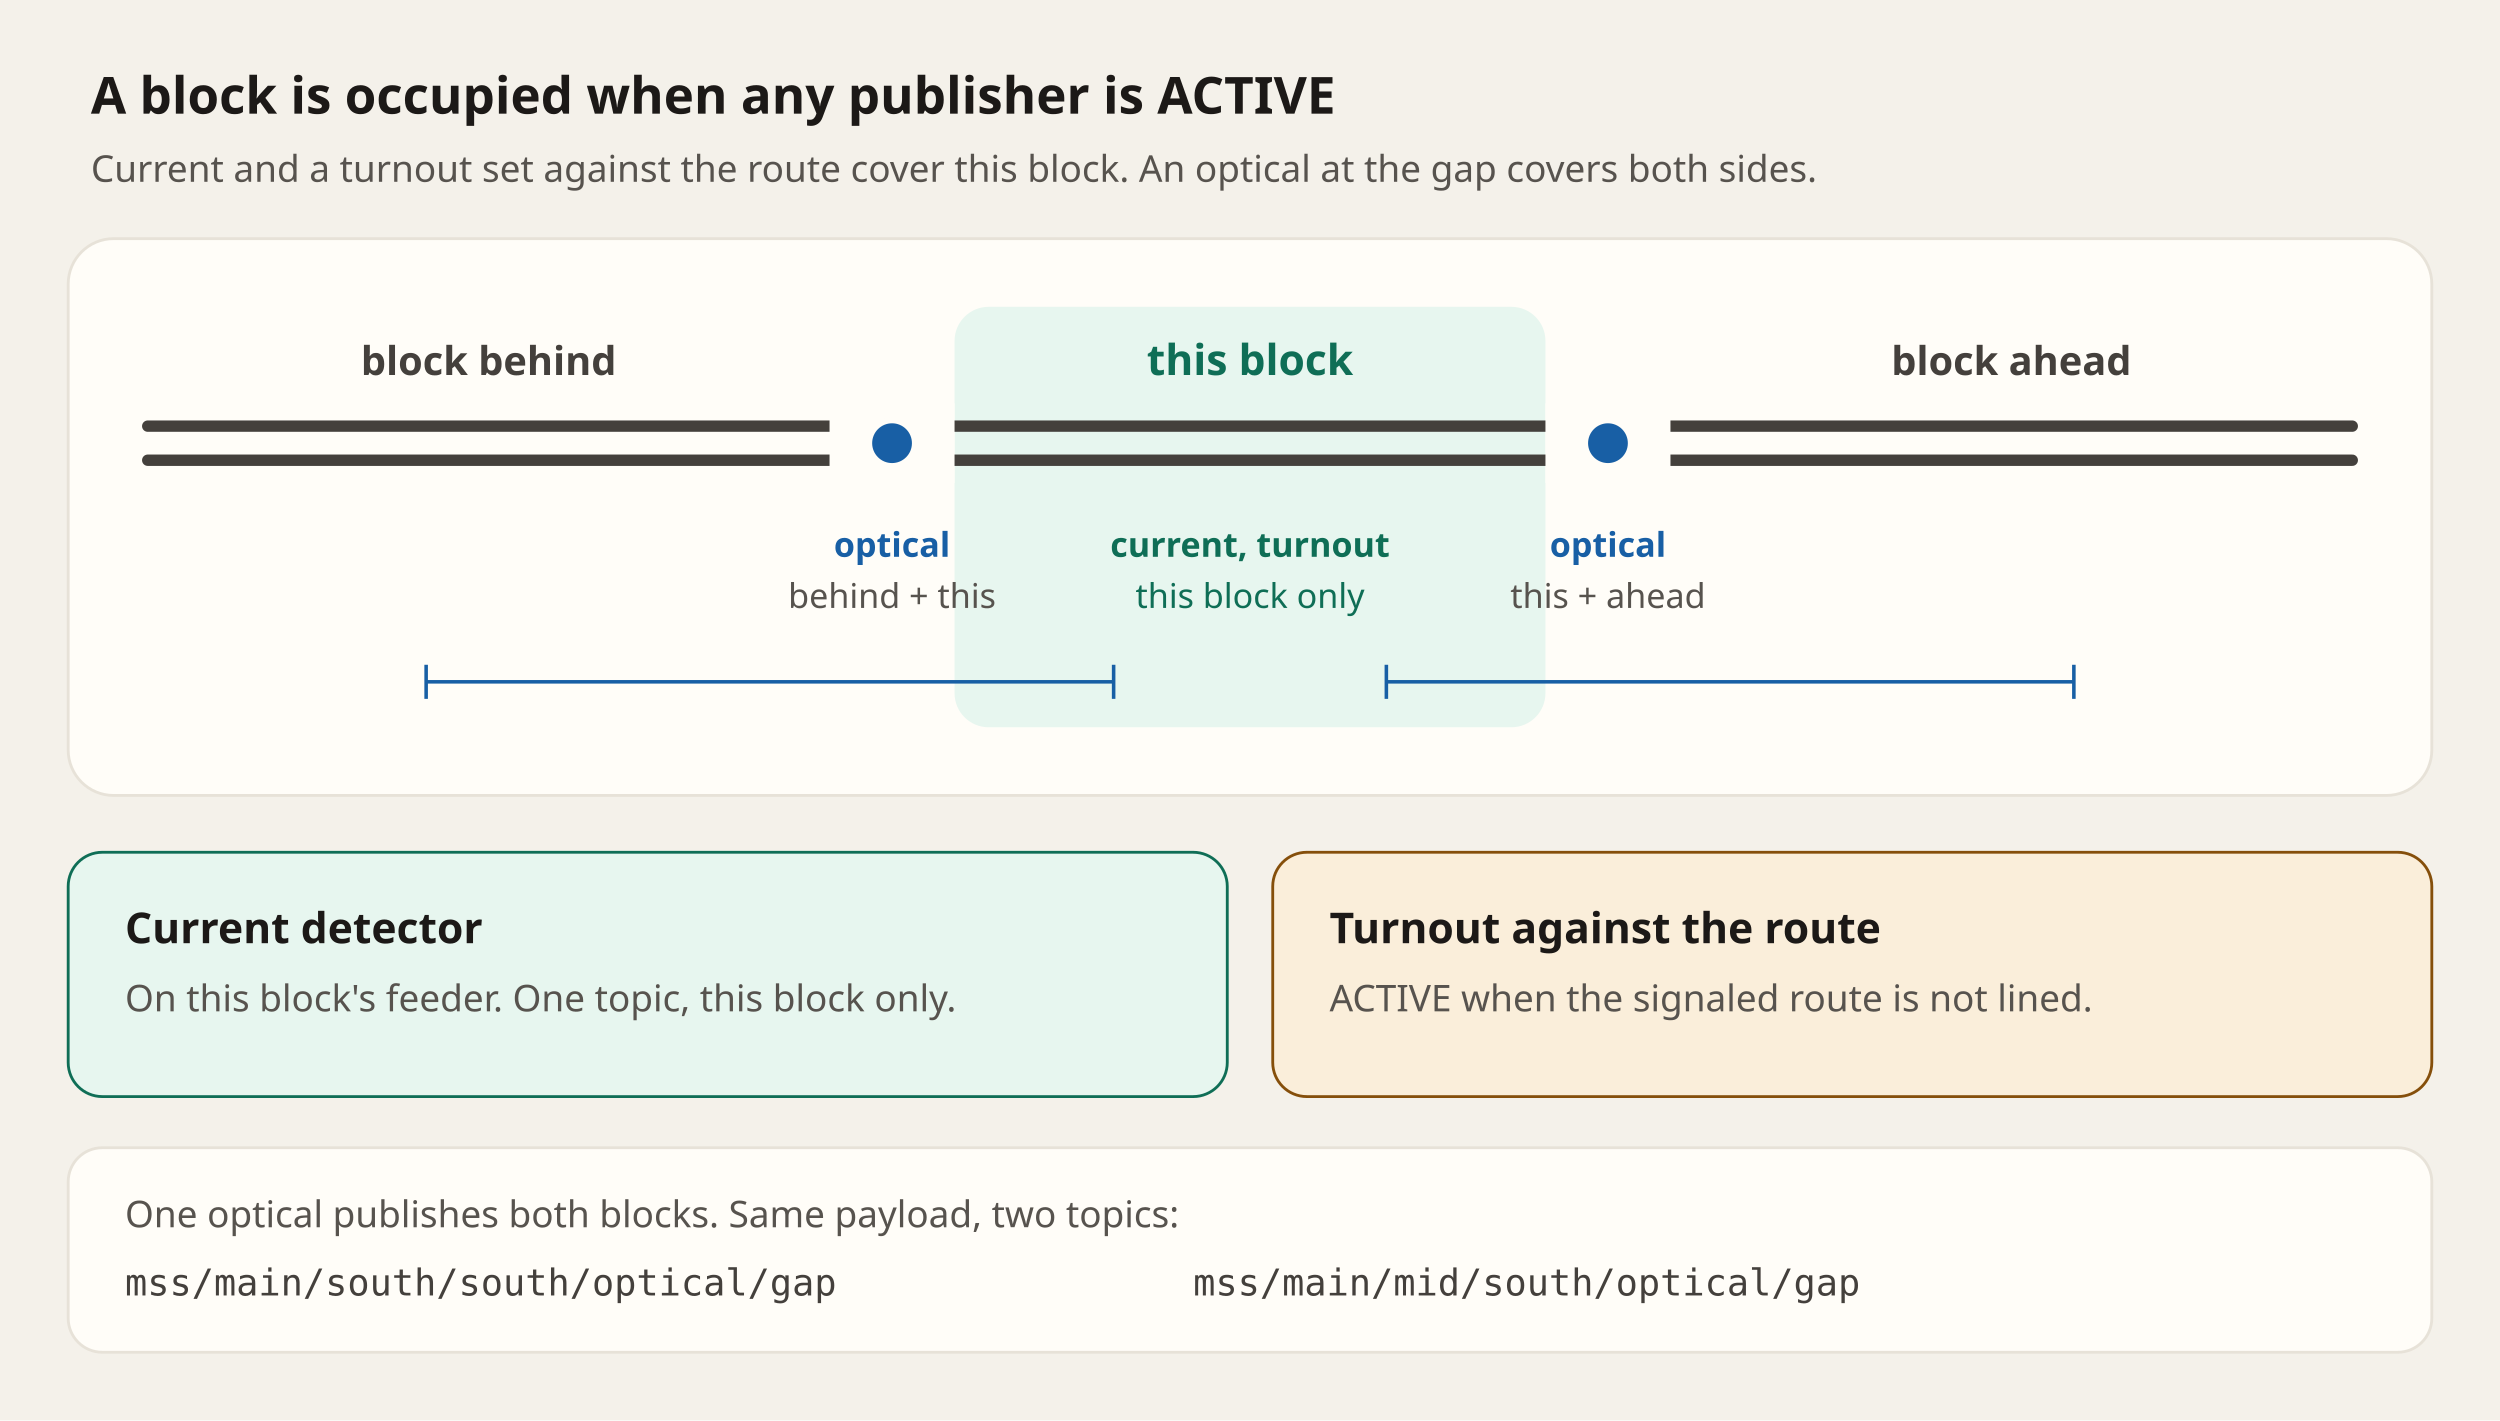
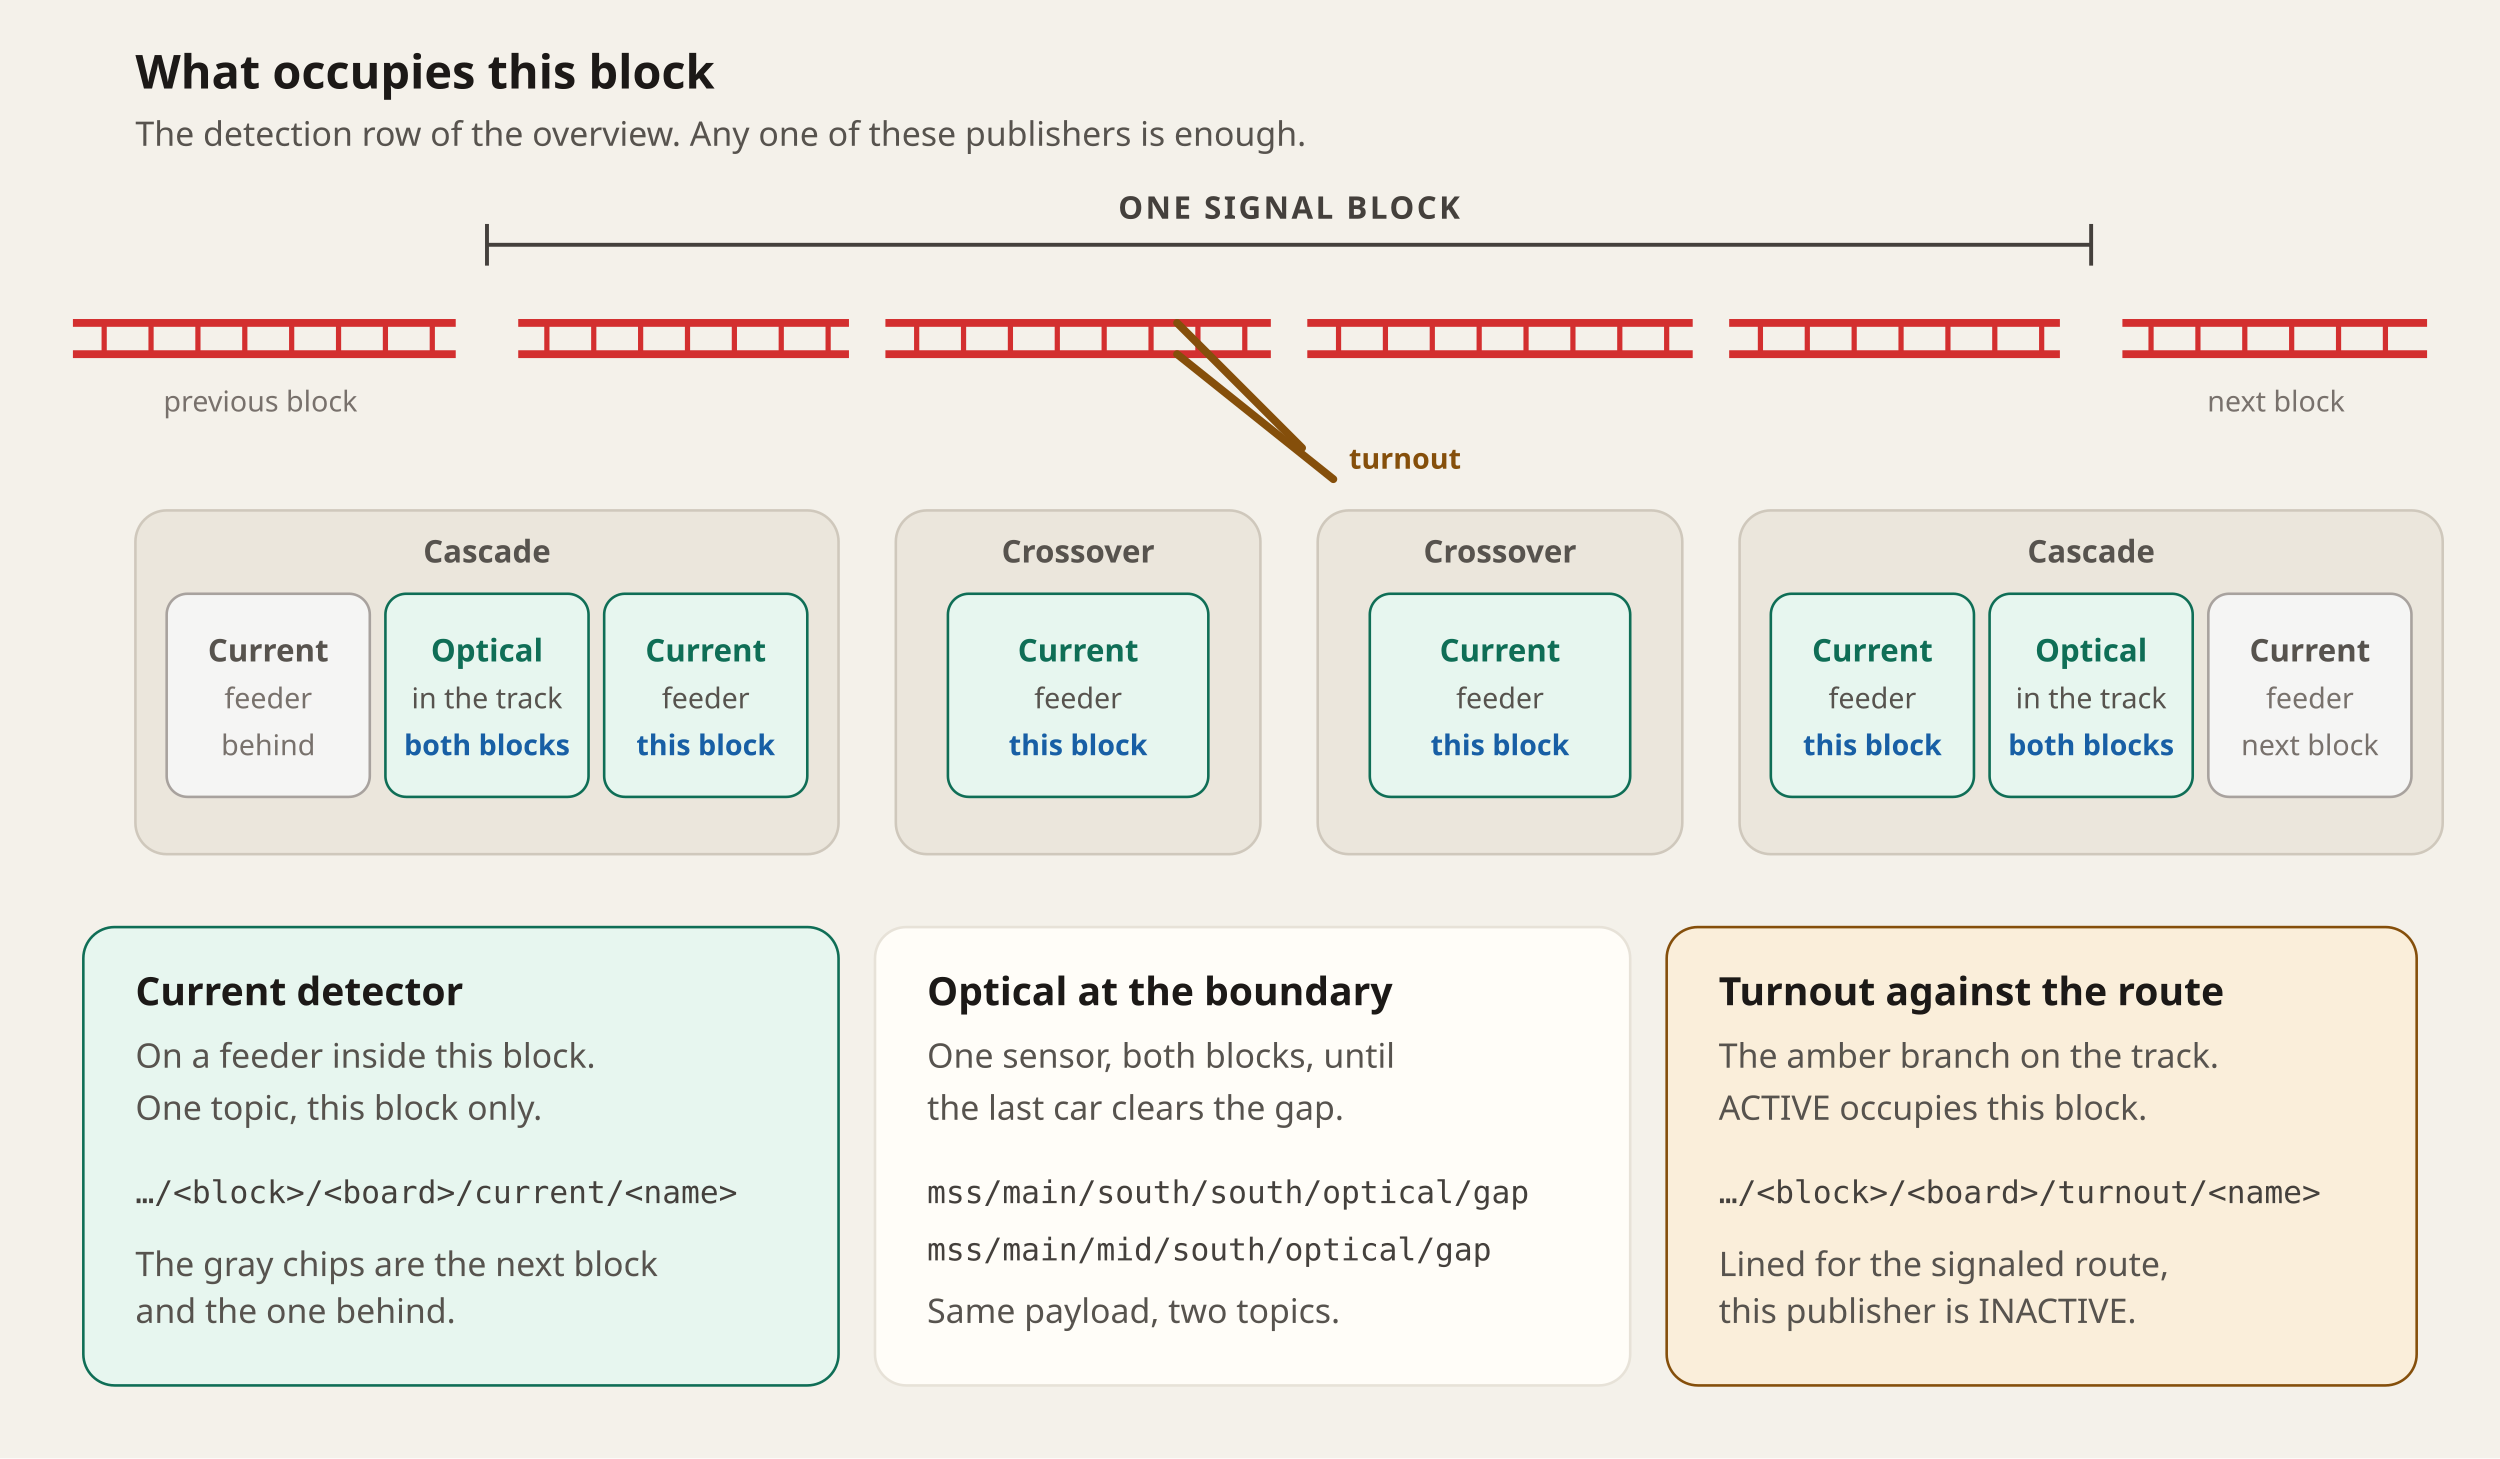
- <svg xmlns="http://www.w3.org/2000/svg" width="880" height="500" viewBox="0 0 880 500" role="img" aria-labelledby="occTitle occDesc">
-   <rect width="880" height="500" fill="#f4f1ea" />
-   <g font-family="ui-sans-serif, system-ui, sans-serif">
-     <text x="32" y="40" fill="#1c1917" font-size="18" font-weight="600">A block is occupied when any publisher is ACTIVE</text>
-     <text x="32" y="64" fill="#57534e" font-size="13">Current and a turnout set against the route cover this block. An optical at the gap covers both sides.</text>
-     <rect x="24" y="84" width="832" height="196" rx="16" fill="#fffdf8" stroke="#e7e2d8" />
-     <rect x="336" y="108" width="208" height="148" rx="12" fill="#e7f6ef" />
-     <line x1="52" y1="150" x2="828" y2="150" stroke="#44403c" stroke-width="4" stroke-linecap="round" />
-     <line x1="52" y1="162" x2="828" y2="162" stroke="#44403c" stroke-width="4" stroke-linecap="round" />
-     <rect x="292" y="142" width="44" height="28" fill="#fffdf8" />
-     <rect x="544" y="142" width="44" height="28" fill="#fffdf8" />
-     <circle cx="314" cy="156" r="8" fill="#185fa5" stroke="#fffdf8" stroke-width="2" />
-     <circle cx="566" cy="156" r="8" fill="#185fa5" stroke="#fffdf8" stroke-width="2" />
-     <text x="172" y="132" text-anchor="middle" fill="#44403c" font-size="14" font-weight="600">block behind</text>
-     <text x="440" y="132" text-anchor="middle" fill="#0f6e56" font-size="15" font-weight="600">this block</text>
-     <text x="708" y="132" text-anchor="middle" fill="#44403c" font-size="14" font-weight="600">block ahead</text>
-     <text x="314" y="196" text-anchor="middle" fill="#185fa5" font-size="12" font-weight="600">optical</text>
-     <text x="314" y="214" text-anchor="middle" fill="#57534e" font-size="12">behind + this</text>
-     <text x="440" y="196" text-anchor="middle" fill="#0f6e56" font-size="12" font-weight="600">current, turnout</text>
-     <text x="440" y="214" text-anchor="middle" fill="#0f6e56" font-size="12">this block only</text>
-     <text x="566" y="196" text-anchor="middle" fill="#185fa5" font-size="12" font-weight="600">optical</text>
-     <text x="566" y="214" text-anchor="middle" fill="#57534e" font-size="12">this + ahead</text>
-     <line x1="150" y1="240" x2="392" y2="240" stroke="#185fa5" stroke-width="1.25" />
-     <line x1="150" y1="234" x2="150" y2="246" stroke="#185fa5" stroke-width="1.25" />
-     <line x1="392" y1="234" x2="392" y2="246" stroke="#185fa5" stroke-width="1.25" />
-     <line x1="488" y1="240" x2="730" y2="240" stroke="#185fa5" stroke-width="1.25" />
-     <line x1="488" y1="234" x2="488" y2="246" stroke="#185fa5" stroke-width="1.25" />
-     <line x1="730" y1="234" x2="730" y2="246" stroke="#185fa5" stroke-width="1.25" />
-     <rect x="24" y="300" width="408" height="86" rx="12" fill="#e7f6ef" stroke="#0f6e56" />
-     <text x="44" y="332" fill="#1c1917" font-size="15" font-weight="600">Current detector</text>
-     <text x="44" y="356" fill="#57534e" font-size="13">On this block's feeder. One topic, this block only.</text>
-     <rect x="448" y="300" width="408" height="86" rx="12" fill="#faeeda" stroke="#854f0b" />
-     <text x="468" y="332" fill="#1c1917" font-size="15" font-weight="600">Turnout against the route</text>
-     <text x="468" y="356" fill="#57534e" font-size="13">ACTIVE when the signaled route is not lined.</text>
-     <rect x="24" y="404" width="832" height="72" rx="12" fill="#fffdf8" stroke="#e7e2d8" />
-     <text x="44" y="432" fill="#57534e" font-size="13">One optical publishes both blocks. Same payload, two topics:</text>
-     <text x="44" y="456" fill="#44403c" font-family="ui-monospace, SFMono-Regular, Menlo, monospace" font-size="13">mss/main/south/south/optical/gap</text>
-     <text x="420" y="456" fill="#44403c" font-family="ui-monospace, SFMono-Regular, Menlo, monospace" font-size="13">mss/main/mid/south/optical/gap</text>
+ <svg xmlns="http://www.w3.org/2000/svg" width="960" height="560" viewBox="0 0 960 560" role="img" aria-labelledby="occTitle occDesc">
+   <rect width="960" height="560" fill="#f4f1ea" />
+   <g font-family="ui-sans-serif, system-ui, sans-serif" fill="#1c1917">
+     <text x="52" y="34" font-size="18" font-weight="600">What occupies this block</text>
+     <text x="52" y="56" fill="#57534e" font-size="13">The detection row of the overview. Any one of these publishers is enough.</text>
+     <text x="495" y="84" text-anchor="middle" fill="#44403c" font-size="12" font-weight="600" letter-spacing="0.08em">ONE SIGNAL BLOCK</text>
+     <line x1="187" y1="94" x2="803" y2="94" stroke="#44403c" stroke-width="1.5" />
+     <line x1="187" y1="86" x2="187" y2="102" stroke="#44403c" stroke-width="1.5" />
+     <line x1="803" y1="86" x2="803" y2="102" stroke="#44403c" stroke-width="1.5" />
+     <g stroke="#d32f2f" stroke-width="3" stroke-linecap="butt">
+       <line x1="28" y1="124" x2="175" y2="124" />
+       <line x1="28" y1="136" x2="175" y2="136" />
+       <line x1="199" y1="124" x2="326" y2="124" />
+       <line x1="199" y1="136" x2="326" y2="136" />
+       <line x1="340" y1="124" x2="488" y2="124" />
+       <line x1="340" y1="136" x2="488" y2="136" />
+       <line x1="502" y1="124" x2="650" y2="124" />
+       <line x1="502" y1="136" x2="650" y2="136" />
+       <line x1="664" y1="124" x2="791" y2="124" />
+       <line x1="664" y1="136" x2="791" y2="136" />
+       <line x1="815" y1="124" x2="932" y2="124" />
+       <line x1="815" y1="136" x2="932" y2="136" />
+     </g>
+     <g stroke="#d32f2f" stroke-width="2">
+       <line x1="40" y1="124" x2="40" y2="136" />
+       <line x1="58" y1="124" x2="58" y2="136" />
+       <line x1="76" y1="124" x2="76" y2="136" />
+       <line x1="94" y1="124" x2="94" y2="136" />
+       <line x1="112" y1="124" x2="112" y2="136" />
+       <line x1="130" y1="124" x2="130" y2="136" />
+       <line x1="148" y1="124" x2="148" y2="136" />
+       <line x1="166" y1="124" x2="166" y2="136" />
+       <line x1="210" y1="124" x2="210" y2="136" />
+       <line x1="228" y1="124" x2="228" y2="136" />
+       <line x1="246" y1="124" x2="246" y2="136" />
+       <line x1="264" y1="124" x2="264" y2="136" />
+       <line x1="282" y1="124" x2="282" y2="136" />
+       <line x1="300" y1="124" x2="300" y2="136" />
+       <line x1="318" y1="124" x2="318" y2="136" />
+       <line x1="352" y1="124" x2="352" y2="136" />
+       <line x1="370" y1="124" x2="370" y2="136" />
+       <line x1="388" y1="124" x2="388" y2="136" />
+       <line x1="406" y1="124" x2="406" y2="136" />
+       <line x1="424" y1="124" x2="424" y2="136" />
+       <line x1="442" y1="124" x2="442" y2="136" />
+       <line x1="460" y1="124" x2="460" y2="136" />
+       <line x1="478" y1="124" x2="478" y2="136" />
+       <line x1="514" y1="124" x2="514" y2="136" />
+       <line x1="532" y1="124" x2="532" y2="136" />
+       <line x1="550" y1="124" x2="550" y2="136" />
+       <line x1="568" y1="124" x2="568" y2="136" />
+       <line x1="586" y1="124" x2="586" y2="136" />
+       <line x1="604" y1="124" x2="604" y2="136" />
+       <line x1="622" y1="124" x2="622" y2="136" />
+       <line x1="640" y1="124" x2="640" y2="136" />
+       <line x1="676" y1="124" x2="676" y2="136" />
+       <line x1="694" y1="124" x2="694" y2="136" />
+       <line x1="712" y1="124" x2="712" y2="136" />
+       <line x1="730" y1="124" x2="730" y2="136" />
+       <line x1="748" y1="124" x2="748" y2="136" />
+       <line x1="766" y1="124" x2="766" y2="136" />
+       <line x1="784" y1="124" x2="784" y2="136" />
+       <line x1="826" y1="124" x2="826" y2="136" />
+       <line x1="844" y1="124" x2="844" y2="136" />
+       <line x1="862" y1="124" x2="862" y2="136" />
+       <line x1="880" y1="124" x2="880" y2="136" />
+       <line x1="898" y1="124" x2="898" y2="136" />
+       <line x1="916" y1="124" x2="916" y2="136" />
+     </g>
+     <path d="M452 136 L512 184" fill="none" stroke="#854f0b" stroke-width="3" stroke-linecap="round" />
+     <path d="M452 124 L500 172" fill="none" stroke="#854f0b" stroke-width="3" stroke-linecap="round" />
+     <text x="518" y="180" fill="#854f0b" font-size="11" font-weight="600">turnout</text>
+     <text x="100" y="158" text-anchor="middle" fill="#78716c" font-size="11">previous block</text>
+     <text x="874" y="158" text-anchor="middle" fill="#78716c" font-size="11">next block</text>
+     <rect x="52" y="196" width="270" height="132" rx="12" fill="#ebe6dc" stroke="#cfc8bc" />
+     <rect x="344" y="196" width="140" height="132" rx="12" fill="#ebe6dc" stroke="#cfc8bc" />
+     <rect x="506" y="196" width="140" height="132" rx="12" fill="#ebe6dc" stroke="#cfc8bc" />
+     <rect x="668" y="196" width="270" height="132" rx="12" fill="#ebe6dc" stroke="#cfc8bc" />
+     <g fill="#57534e" font-size="12" font-weight="600" text-anchor="middle">
+       <text x="187" y="216">Cascade</text>
+       <text x="414" y="216">Crossover</text>
+       <text x="576" y="216">Crossover</text>
+       <text x="803" y="216">Cascade</text>
+     </g>
+     <g>
+       <rect x="64" y="228" width="78" height="78" rx="8" fill="#f5f5f4" stroke="#a8a29e" />
+       <text x="103" y="254" text-anchor="middle" fill="#57534e" font-size="12" font-weight="600">Current</text>
+       <text x="103" y="272" text-anchor="middle" fill="#78716c" font-size="11">feeder</text>
+       <text x="103" y="290" text-anchor="middle" fill="#78716c" font-size="11">behind</text>
+       <rect x="148" y="228" width="78" height="78" rx="8" fill="#e7f6ef" stroke="#0f6e56" />
+       <text x="187" y="254" text-anchor="middle" fill="#0f6e56" font-size="12" font-weight="600">Optical</text>
+       <text x="187" y="272" text-anchor="middle" fill="#57534e" font-size="11">in the track</text>
+       <text x="187" y="290" text-anchor="middle" fill="#185fa5" font-size="11" font-weight="600">both blocks</text>
+       <rect x="232" y="228" width="78" height="78" rx="8" fill="#e7f6ef" stroke="#0f6e56" />
+       <text x="271" y="254" text-anchor="middle" fill="#0f6e56" font-size="12" font-weight="600">Current</text>
+       <text x="271" y="272" text-anchor="middle" fill="#57534e" font-size="11">feeder</text>
+       <text x="271" y="290" text-anchor="middle" fill="#185fa5" font-size="11" font-weight="600">this block</text>
+       <rect x="364" y="228" width="100" height="78" rx="8" fill="#e7f6ef" stroke="#0f6e56" />
+       <text x="414" y="254" text-anchor="middle" fill="#0f6e56" font-size="12" font-weight="600">Current</text>
+       <text x="414" y="272" text-anchor="middle" fill="#57534e" font-size="11">feeder</text>
+       <text x="414" y="290" text-anchor="middle" fill="#185fa5" font-size="11" font-weight="600">this block</text>
+       <rect x="526" y="228" width="100" height="78" rx="8" fill="#e7f6ef" stroke="#0f6e56" />
+       <text x="576" y="254" text-anchor="middle" fill="#0f6e56" font-size="12" font-weight="600">Current</text>
+       <text x="576" y="272" text-anchor="middle" fill="#57534e" font-size="11">feeder</text>
+       <text x="576" y="290" text-anchor="middle" fill="#185fa5" font-size="11" font-weight="600">this block</text>
+       <rect x="680" y="228" width="78" height="78" rx="8" fill="#e7f6ef" stroke="#0f6e56" />
+       <text x="719" y="254" text-anchor="middle" fill="#0f6e56" font-size="12" font-weight="600">Current</text>
+       <text x="719" y="272" text-anchor="middle" fill="#57534e" font-size="11">feeder</text>
+       <text x="719" y="290" text-anchor="middle" fill="#185fa5" font-size="11" font-weight="600">this block</text>
+       <rect x="764" y="228" width="78" height="78" rx="8" fill="#e7f6ef" stroke="#0f6e56" />
+       <text x="803" y="254" text-anchor="middle" fill="#0f6e56" font-size="12" font-weight="600">Optical</text>
+       <text x="803" y="272" text-anchor="middle" fill="#57534e" font-size="11">in the track</text>
+       <text x="803" y="290" text-anchor="middle" fill="#185fa5" font-size="11" font-weight="600">both blocks</text>
+       <rect x="848" y="228" width="78" height="78" rx="8" fill="#f5f5f4" stroke="#a8a29e" />
+       <text x="887" y="254" text-anchor="middle" fill="#57534e" font-size="12" font-weight="600">Current</text>
+       <text x="887" y="272" text-anchor="middle" fill="#78716c" font-size="11">feeder</text>
+       <text x="887" y="290" text-anchor="middle" fill="#78716c" font-size="11">next block</text>
+     </g>
+     <rect x="32" y="356" width="290" height="176" rx="12" fill="#e7f6ef" stroke="#0f6e56" />
+     <text x="52" y="386" font-size="15" font-weight="600">Current detector</text>
+     <text x="52" y="410" fill="#57534e" font-size="13">On a feeder inside this block.</text>
+     <text x="52" y="430" fill="#57534e" font-size="13">One topic, this block only.</text>
+     <text x="52" y="462" fill="#44403c" font-family="ui-monospace, SFMono-Regular, Menlo, monospace" font-size="12">…/&lt;block&gt;/&lt;board&gt;/current/&lt;name&gt;</text>
+     <text x="52" y="490" fill="#57534e" font-size="13">The gray chips are the next block</text>
+     <text x="52" y="508" fill="#57534e" font-size="13">and the one behind.</text>
+     <rect x="336" y="356" width="290" height="176" rx="12" fill="#fffdf8" stroke="#e7e2d8" />
+     <text x="356" y="386" font-size="15" font-weight="600">Optical at the boundary</text>
+     <text x="356" y="410" fill="#57534e" font-size="13">One sensor, both blocks, until</text>
+     <text x="356" y="430" fill="#57534e" font-size="13">the last car clears the gap.</text>
+     <text x="356" y="462" fill="#44403c" font-family="ui-monospace, SFMono-Regular, Menlo, monospace" font-size="12">mss/main/south/south/optical/gap</text>
+     <text x="356" y="484" fill="#44403c" font-family="ui-monospace, SFMono-Regular, Menlo, monospace" font-size="12">mss/main/mid/south/optical/gap</text>
+     <text x="356" y="508" fill="#57534e" font-size="13">Same payload, two topics.</text>
+     <rect x="640" y="356" width="288" height="176" rx="12" fill="#faeeda" stroke="#854f0b" />
+     <text x="660" y="386" font-size="15" font-weight="600">Turnout against the route</text>
+     <text x="660" y="410" fill="#57534e" font-size="13">The amber branch on the track.</text>
+     <text x="660" y="430" fill="#57534e" font-size="13">ACTIVE occupies this block.</text>
+     <text x="660" y="462" fill="#44403c" font-family="ui-monospace, SFMono-Regular, Menlo, monospace" font-size="12">…/&lt;block&gt;/&lt;board&gt;/turnout/&lt;name&gt;</text>
+     <text x="660" y="490" fill="#57534e" font-size="13">Lined for the signaled route,</text>
+     <text x="660" y="508" fill="#57534e" font-size="13">this publisher is INACTIVE.</text>
  </g>
</svg>
